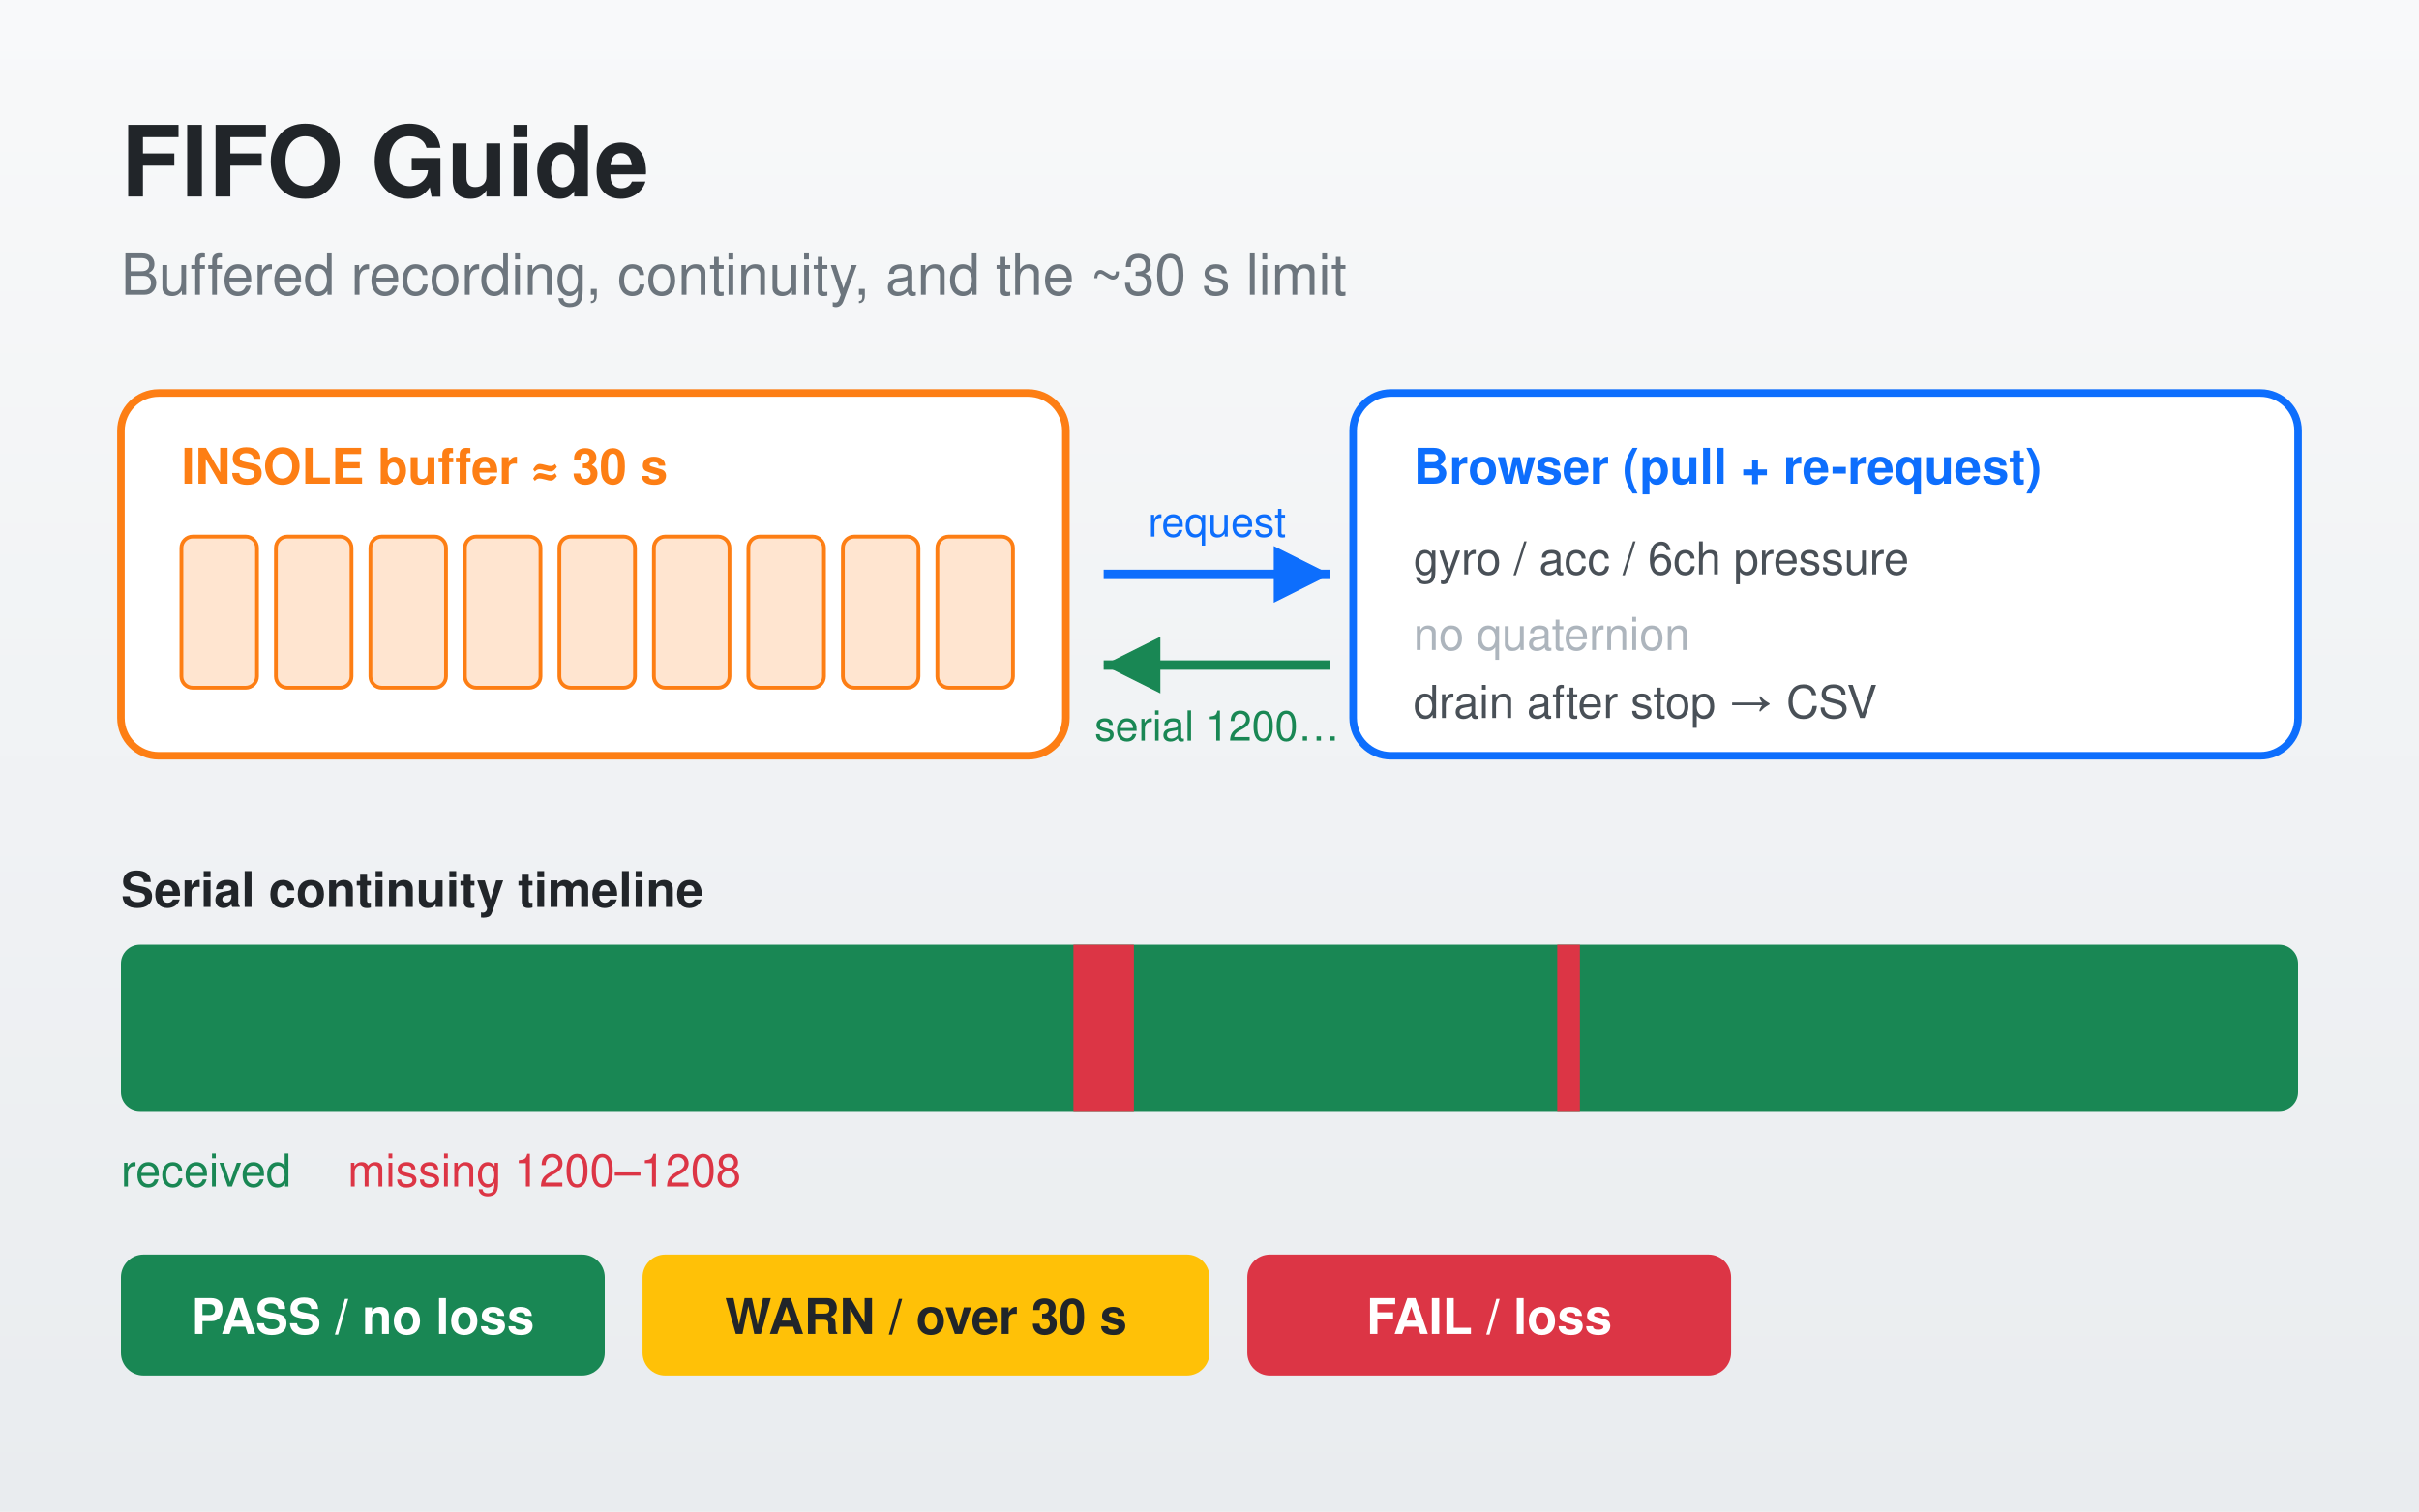
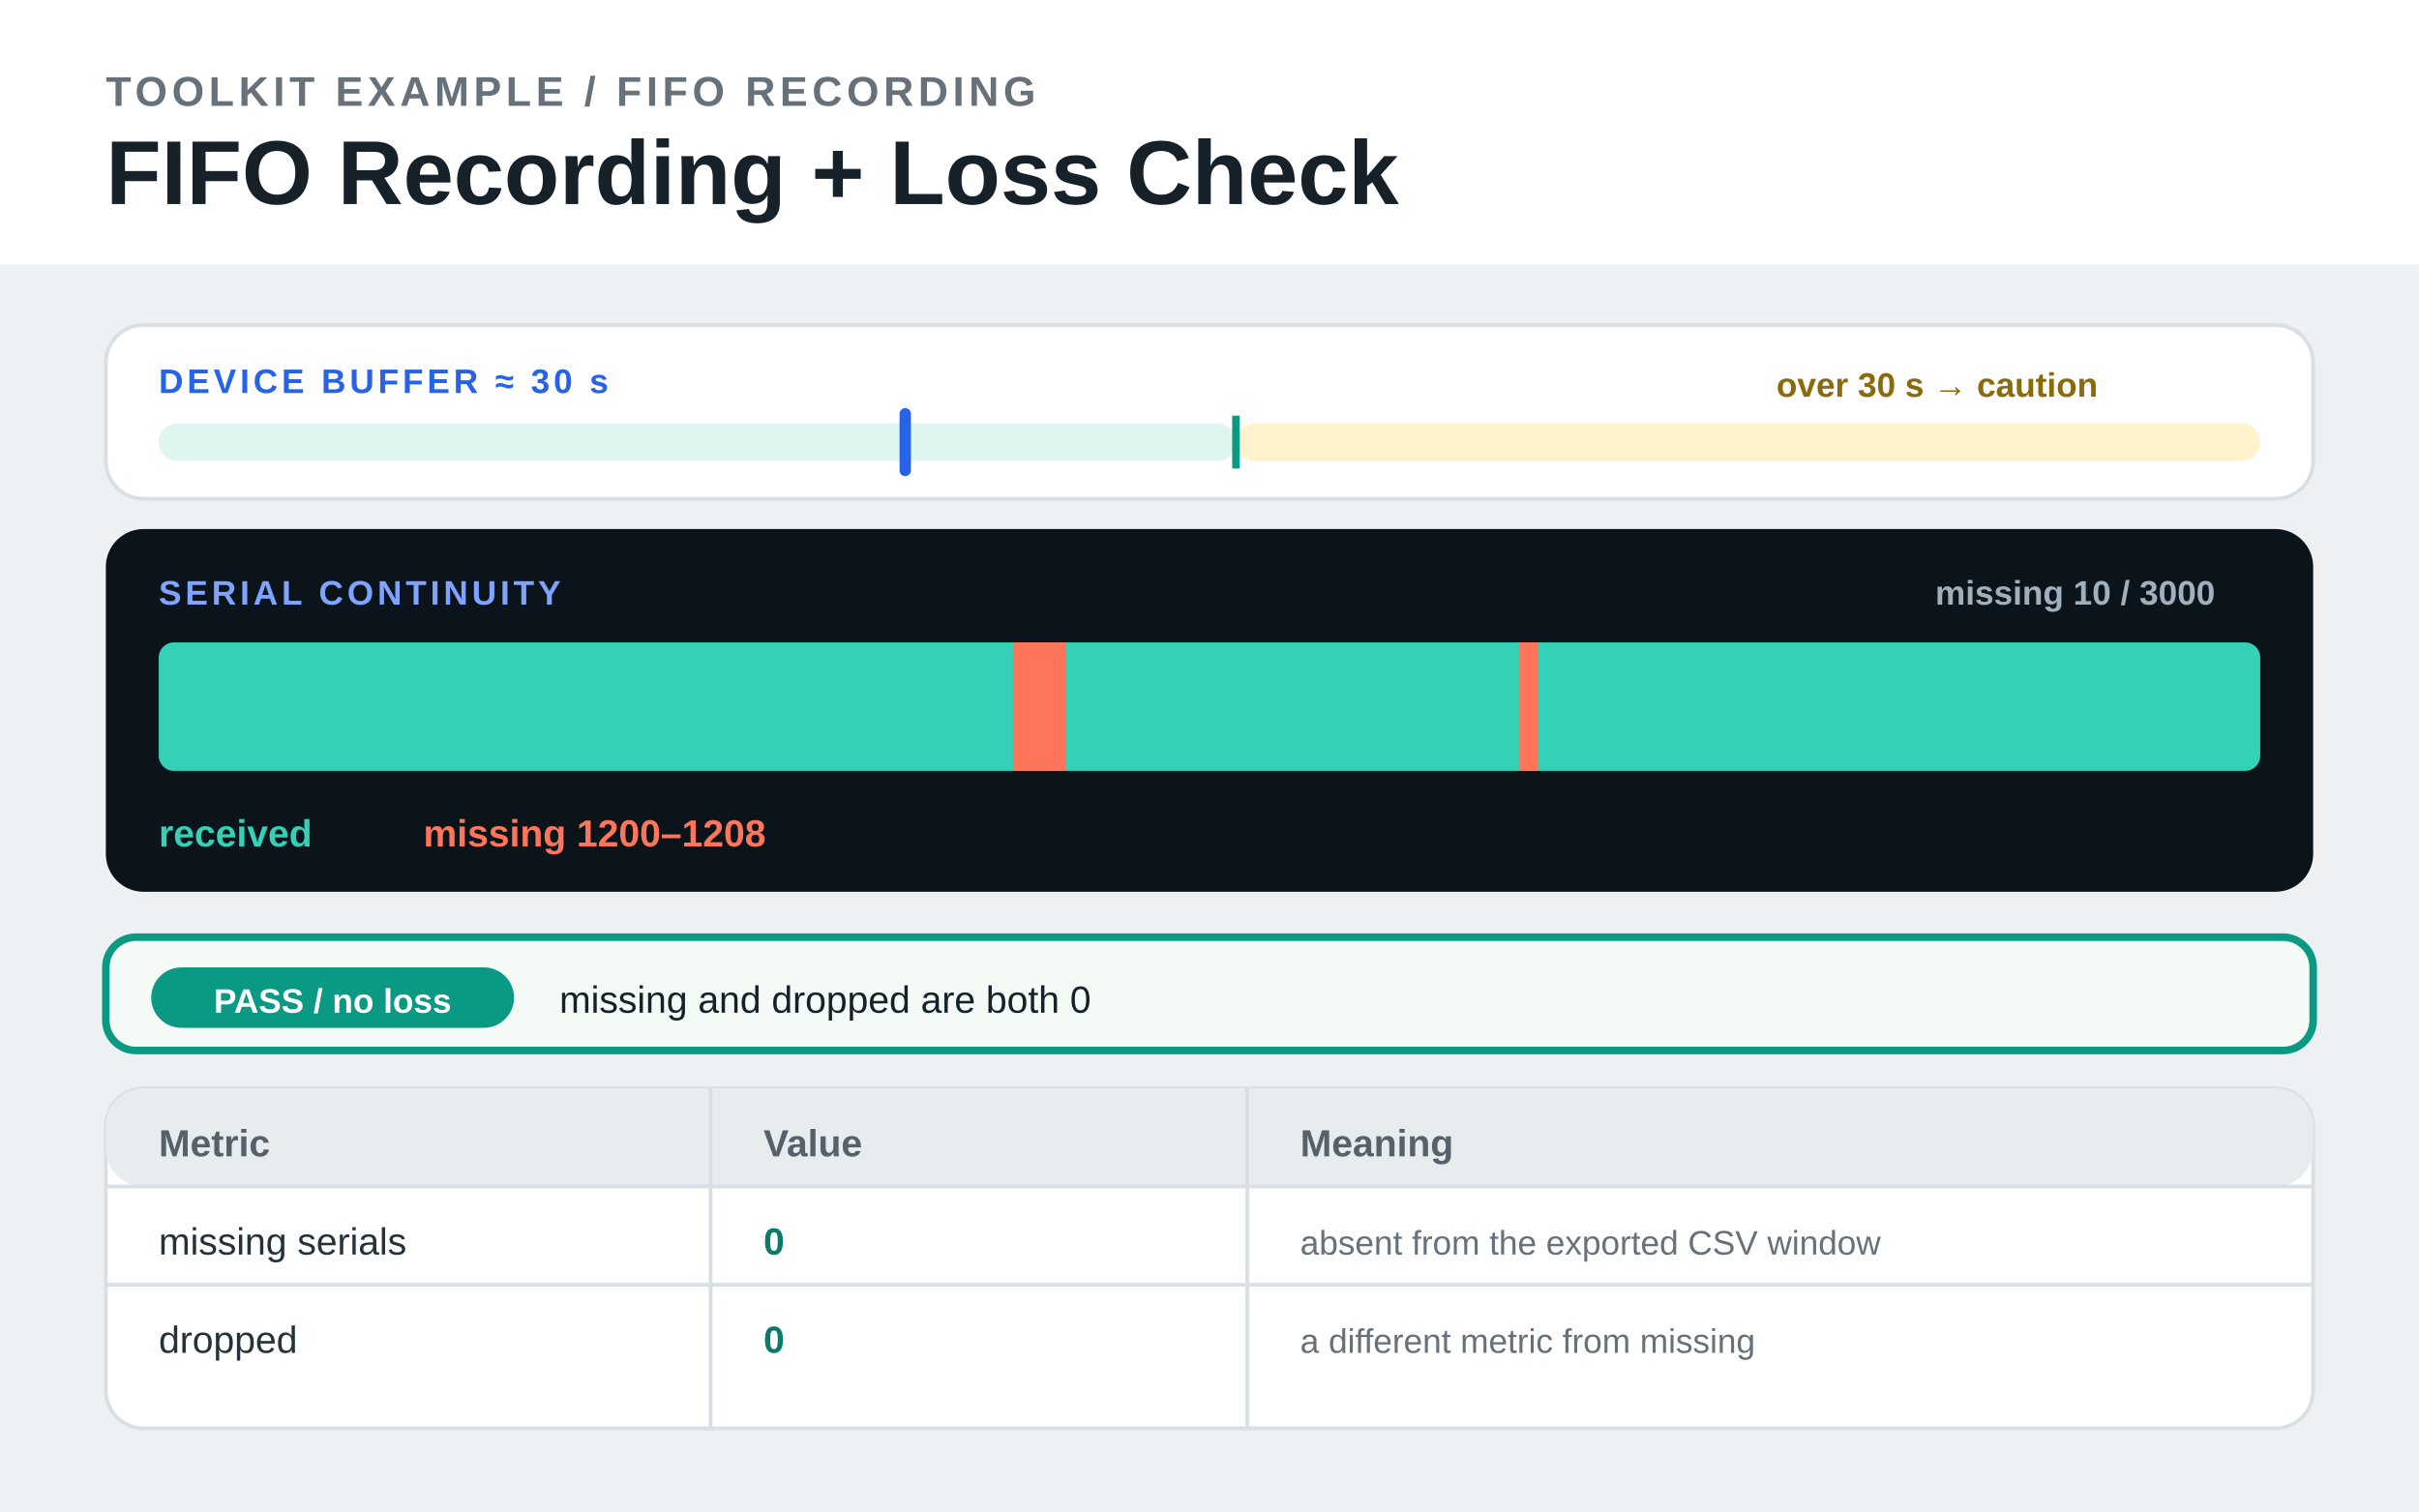
- <svg xmlns="http://www.w3.org/2000/svg" viewBox="0 0 640 400" width="640" height="400" role="img" aria-label="FIFO Guide: device buffer, serial-addressed pull, and a serial continuity timeline">
-   <defs>
-     <linearGradient id="bg" x1="0" y1="0" x2="0" y2="1">
-       <stop offset="0" stop-color="#f8f9fa" />
-       <stop offset="1" stop-color="#e9ecef" />
-     </linearGradient>
-   </defs>
-   <rect width="640" height="400" fill="url(#bg)" />
-   <text x="32" y="52" font-family="Helvetica, Arial, sans-serif" font-size="26" font-weight="700" fill="#212529">
-     FIFO Guide
-   </text>
-   <text x="32" y="78" font-family="Helvetica, Arial, sans-serif" font-size="15" fill="#6c757d">
-     Buffered recording, continuity, and the ~30 s limit
-   </text>
-   <rect x="32" y="104" width="250" height="96" rx="10" fill="#ffffff" stroke="#fd7e14" stroke-width="2" />
-   <text x="48" y="128" font-family="Helvetica, Arial, sans-serif" font-size="13" font-weight="700" fill="#fd7e14">
-     INSOLE buffer ≈ 30 s
-   </text>
-   <g fill="#ffe5d0" stroke="#fd7e14" stroke-width="1">
-     <rect x="48" y="142" width="20" height="40" rx="3" />
-     <rect x="73" y="142" width="20" height="40" rx="3" />
-     <rect x="98" y="142" width="20" height="40" rx="3" />
-     <rect x="123" y="142" width="20" height="40" rx="3" />
-     <rect x="148" y="142" width="20" height="40" rx="3" />
-     <rect x="173" y="142" width="20" height="40" rx="3" />
-     <rect x="198" y="142" width="20" height="40" rx="3" />
-     <rect x="223" y="142" width="20" height="40" rx="3" />
-     <rect x="248" y="142" width="20" height="40" rx="3" />
-   </g>
-   <line x1="292" y1="152" x2="352" y2="152" stroke="#0d6efd" stroke-width="2.5" marker-end="url(#arrow)" />
-   <text x="322" y="142" text-anchor="middle" font-family="Helvetica, Arial, sans-serif" font-size="11" fill="#0d6efd">
-     request
-   </text>
-   <line x1="352" y1="176" x2="292" y2="176" stroke="#198754" stroke-width="2.5" marker-end="url(#arrowG)" />
-   <text x="322" y="196" text-anchor="middle" font-family="Helvetica, Arial, sans-serif" font-size="11" fill="#198754">
-     serial 1200…
-   </text>
-   <defs>
-     <marker id="arrow" markerWidth="8" markerHeight="8" refX="6" refY="3" orient="auto">
-       <path d="M0,0 L6,3 L0,6 Z" fill="#0d6efd" />
-     </marker>
-     <marker id="arrowG" markerWidth="8" markerHeight="8" refX="6" refY="3" orient="auto">
-       <path d="M0,0 L6,3 L0,6 Z" fill="#198754" />
-     </marker>
-   </defs>
-   <rect x="358" y="104" width="250" height="96" rx="10" fill="#ffffff" stroke="#0d6efd" stroke-width="2" />
-   <text x="374" y="128" font-family="Helvetica, Arial, sans-serif" font-size="13" font-weight="700" fill="#0d6efd">
-     Browser (pull + re-request)
-   </text>
-   <text x="374" y="152" font-family="Helvetica, Arial, sans-serif" font-size="12" fill="#495057">
-     gyro / acc / 6ch pressure
-   </text>
-   <text x="374" y="172" font-family="Helvetica, Arial, sans-serif" font-size="12" fill="#adb5bd">
-     no quaternion
-   </text>
-   <text x="374" y="190" font-family="Helvetica, Arial, sans-serif" font-size="12" fill="#495057">
-     drain after stop → CSV
-   </text>
-   <text x="32" y="240" font-family="Helvetica, Arial, sans-serif" font-size="13" font-weight="700" fill="#212529">
-     Serial continuity timeline
-   </text>
-   <rect x="32" y="250" width="576" height="44" rx="5" fill="#198754" />
-   <rect x="284" y="250" width="16" height="44" fill="#dc3545" />
-   <rect x="412" y="250" width="6" height="44" fill="#dc3545" />
-   <text x="32" y="314" font-family="Helvetica, Arial, sans-serif" font-size="12" fill="#198754">received</text>
-   <text x="92" y="314" font-family="Helvetica, Arial, sans-serif" font-size="12" fill="#dc3545">missing 1200–1208</text>
-   <rect x="32" y="332" width="128" height="32" rx="6" fill="#198754" />
-   <text x="96" y="353" text-anchor="middle" font-family="Helvetica, Arial, sans-serif" font-size="13" font-weight="700" fill="#ffffff">PASS / no loss</text>
-   <rect x="170" y="332" width="150" height="32" rx="6" fill="#ffc107" />
-   <text x="245" y="353" text-anchor="middle" font-family="Helvetica, Arial, sans-serif" font-size="13" font-weight="700" fill="#212529">WARN / over 30 s</text>
-   <rect x="330" y="332" width="128" height="32" rx="6" fill="#dc3545" />
-   <text x="394" y="353" text-anchor="middle" font-family="Helvetica, Arial, sans-serif" font-size="13" font-weight="700" fill="#ffffff">FAIL / loss</text>
+ <svg xmlns="http://www.w3.org/2000/svg" width="640" height="400" viewBox="0 0 640 400" role="img" aria-labelledby="title desc">
+   <rect width="640" height="400" fill="#edf1f4" />
+   <rect x="0" y="0" width="640" height="70" fill="#ffffff" />
+   <text x="28" y="28" fill="#66717a" font-family="Arial, sans-serif" font-size="11" font-weight="700" letter-spacing="1.2">TOOLKIT EXAMPLE / FIFO RECORDING</text>
+   <text x="28" y="54" fill="#17212a" font-family="Arial, sans-serif" font-size="24" font-weight="700">FIFO Recording + Loss Check</text>
+   <rect x="28" y="86" width="584" height="46" rx="10" fill="#ffffff" stroke="#d8e0e5" />
+   <text x="42" y="104" fill="#2763e7" font-family="Arial, sans-serif" font-size="9" font-weight="700" letter-spacing="1">DEVICE BUFFER ≈ 30 s</text>
+   <rect x="42" y="112" width="285" height="10" rx="5" fill="#dff5ef" />
+   <rect x="327" y="112" width="271" height="10" rx="5" fill="#fff3cd" />
+   <rect x="326" y="110" width="2" height="14" fill="#0a9a84" />
+   <rect x="238" y="108" width="3" height="18" rx="1.5" fill="#2763e7" />
+   <text x="470" y="105" fill="#8a6a09" font-family="Arial, sans-serif" font-size="9" font-weight="700">over 30 s → caution</text>
+   <rect x="28" y="140" width="584" height="96" rx="10" fill="#0b141b" />
+   <text x="42" y="160" fill="#7fa4ff" font-family="Arial, sans-serif" font-size="9" font-weight="700" letter-spacing="1">SERIAL CONTINUITY</text>
+   <text x="512" y="160" fill="#9fb0bc" font-family="Arial, sans-serif" font-size="9" font-weight="700">missing 10 / 3000</text>
+   <rect x="42" y="170" width="556" height="34" rx="4" fill="#35d1b6" />
+   <rect x="268" y="170" width="14" height="34" fill="#ff7559" />
+   <rect x="402" y="170" width="5" height="34" fill="#ff7559" />
+   <text x="42" y="224" fill="#35d1b6" font-family="Arial, sans-serif" font-size="10" font-weight="700">received</text>
+   <text x="112" y="224" fill="#ff7559" font-family="Arial, sans-serif" font-size="10" font-weight="700">missing 1200–1208</text>
+   <rect x="28" y="248" width="584" height="30" rx="8" fill="#f4fbf7" stroke="#0a9a84" stroke-width="2" />
+   <rect x="40" y="256" width="96" height="16" rx="8" fill="#0a9a84" />
+   <text x="88" y="268" fill="#ffffff" font-family="Arial, sans-serif" font-size="9" font-weight="700" text-anchor="middle">PASS / no loss</text>
+   <text x="148" y="268" fill="#17212a" font-family="Arial, sans-serif" font-size="10">missing and dropped are both 0</text>
+   <rect x="28" y="288" width="584" height="90" rx="10" fill="#ffffff" stroke="#d8e0e5" />
+   <rect x="28" y="288" width="584" height="26" rx="10" fill="#e7ecef" />
+   <path d="M28 314 H612 M28 340 H612" stroke="#d8e0e5" />
+   <path d="M188 288 V378 M330 288 V378" stroke="#d8e0e5" />
+   <text x="42" y="306" fill="#56616a" font-family="Arial, sans-serif" font-size="10" font-weight="700">Metric</text>
+   <text x="202" y="306" fill="#56616a" font-family="Arial, sans-serif" font-size="10" font-weight="700">Value</text>
+   <text x="344" y="306" fill="#56616a" font-family="Arial, sans-serif" font-size="10" font-weight="700">Meaning</text>
+   <text x="42" y="332" fill="#26323b" font-family="Arial, sans-serif" font-size="10">missing serials</text>
+   <text x="202" y="332" fill="#0b7a69" font-family="Arial, sans-serif" font-size="10" font-weight="700">0</text>
+   <text x="344" y="332" fill="#66717a" font-family="Arial, sans-serif" font-size="9">absent from the exported CSV window</text>
+   <text x="42" y="358" fill="#26323b" font-family="Arial, sans-serif" font-size="10">dropped</text>
+   <text x="202" y="358" fill="#0b7a69" font-family="Arial, sans-serif" font-size="10" font-weight="700">0</text>
+   <text x="344" y="358" fill="#66717a" font-family="Arial, sans-serif" font-size="9">a different metric from missing</text>
</svg>
